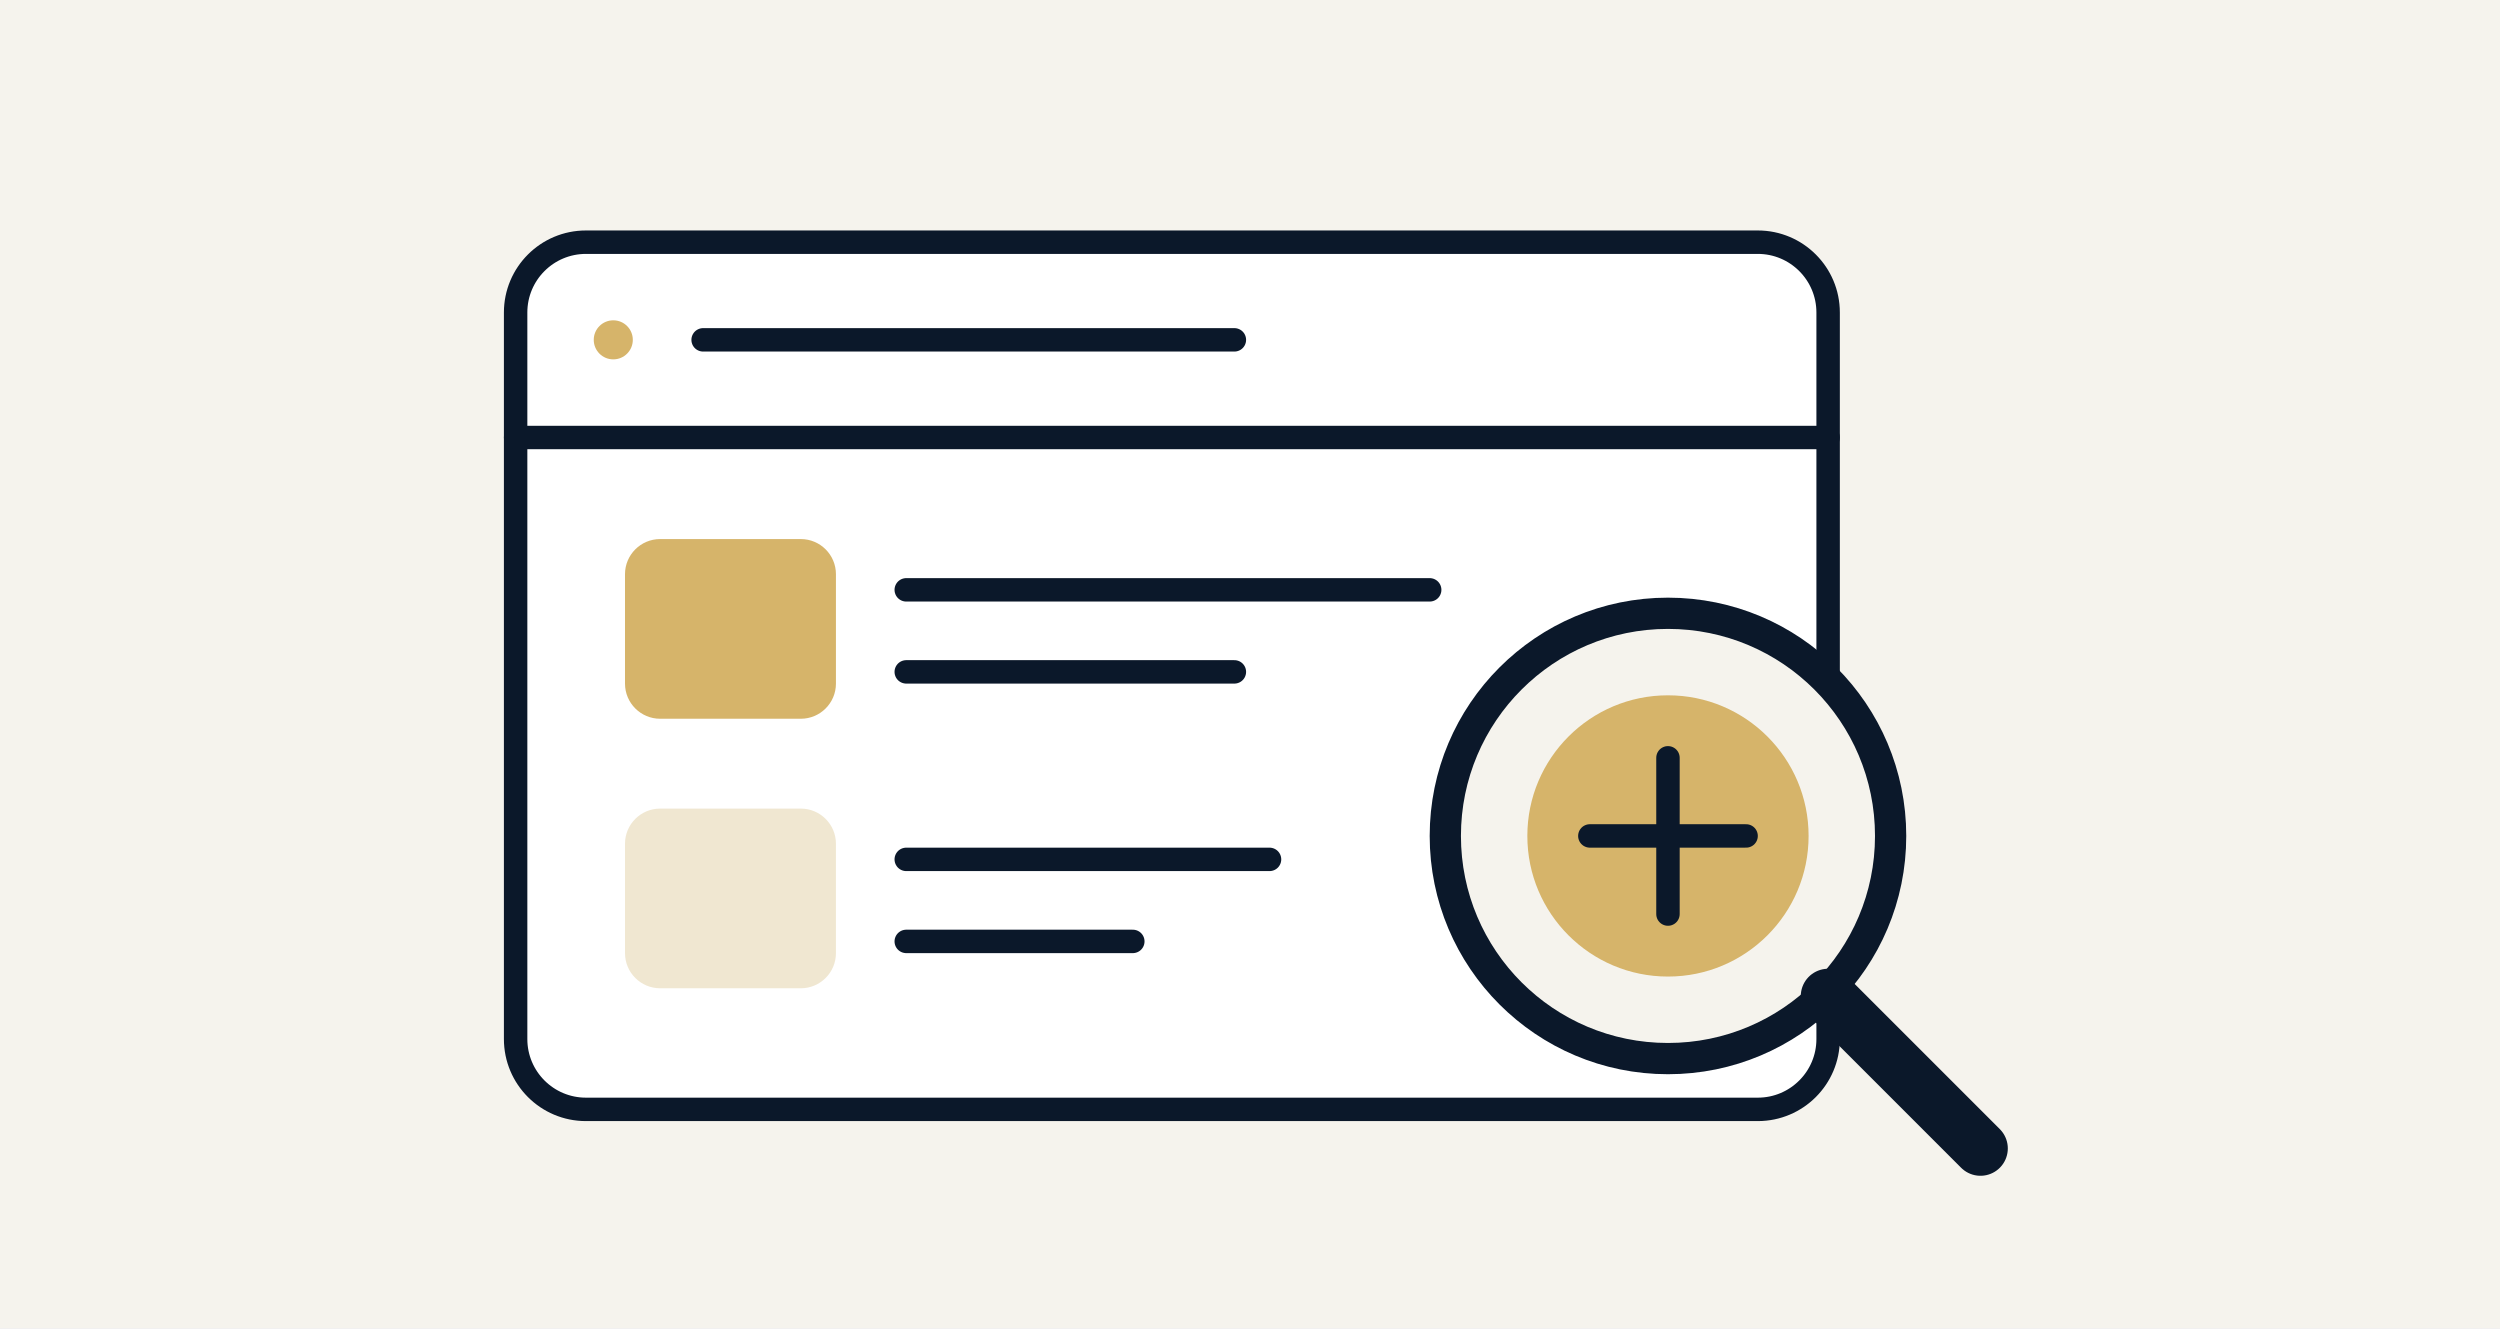
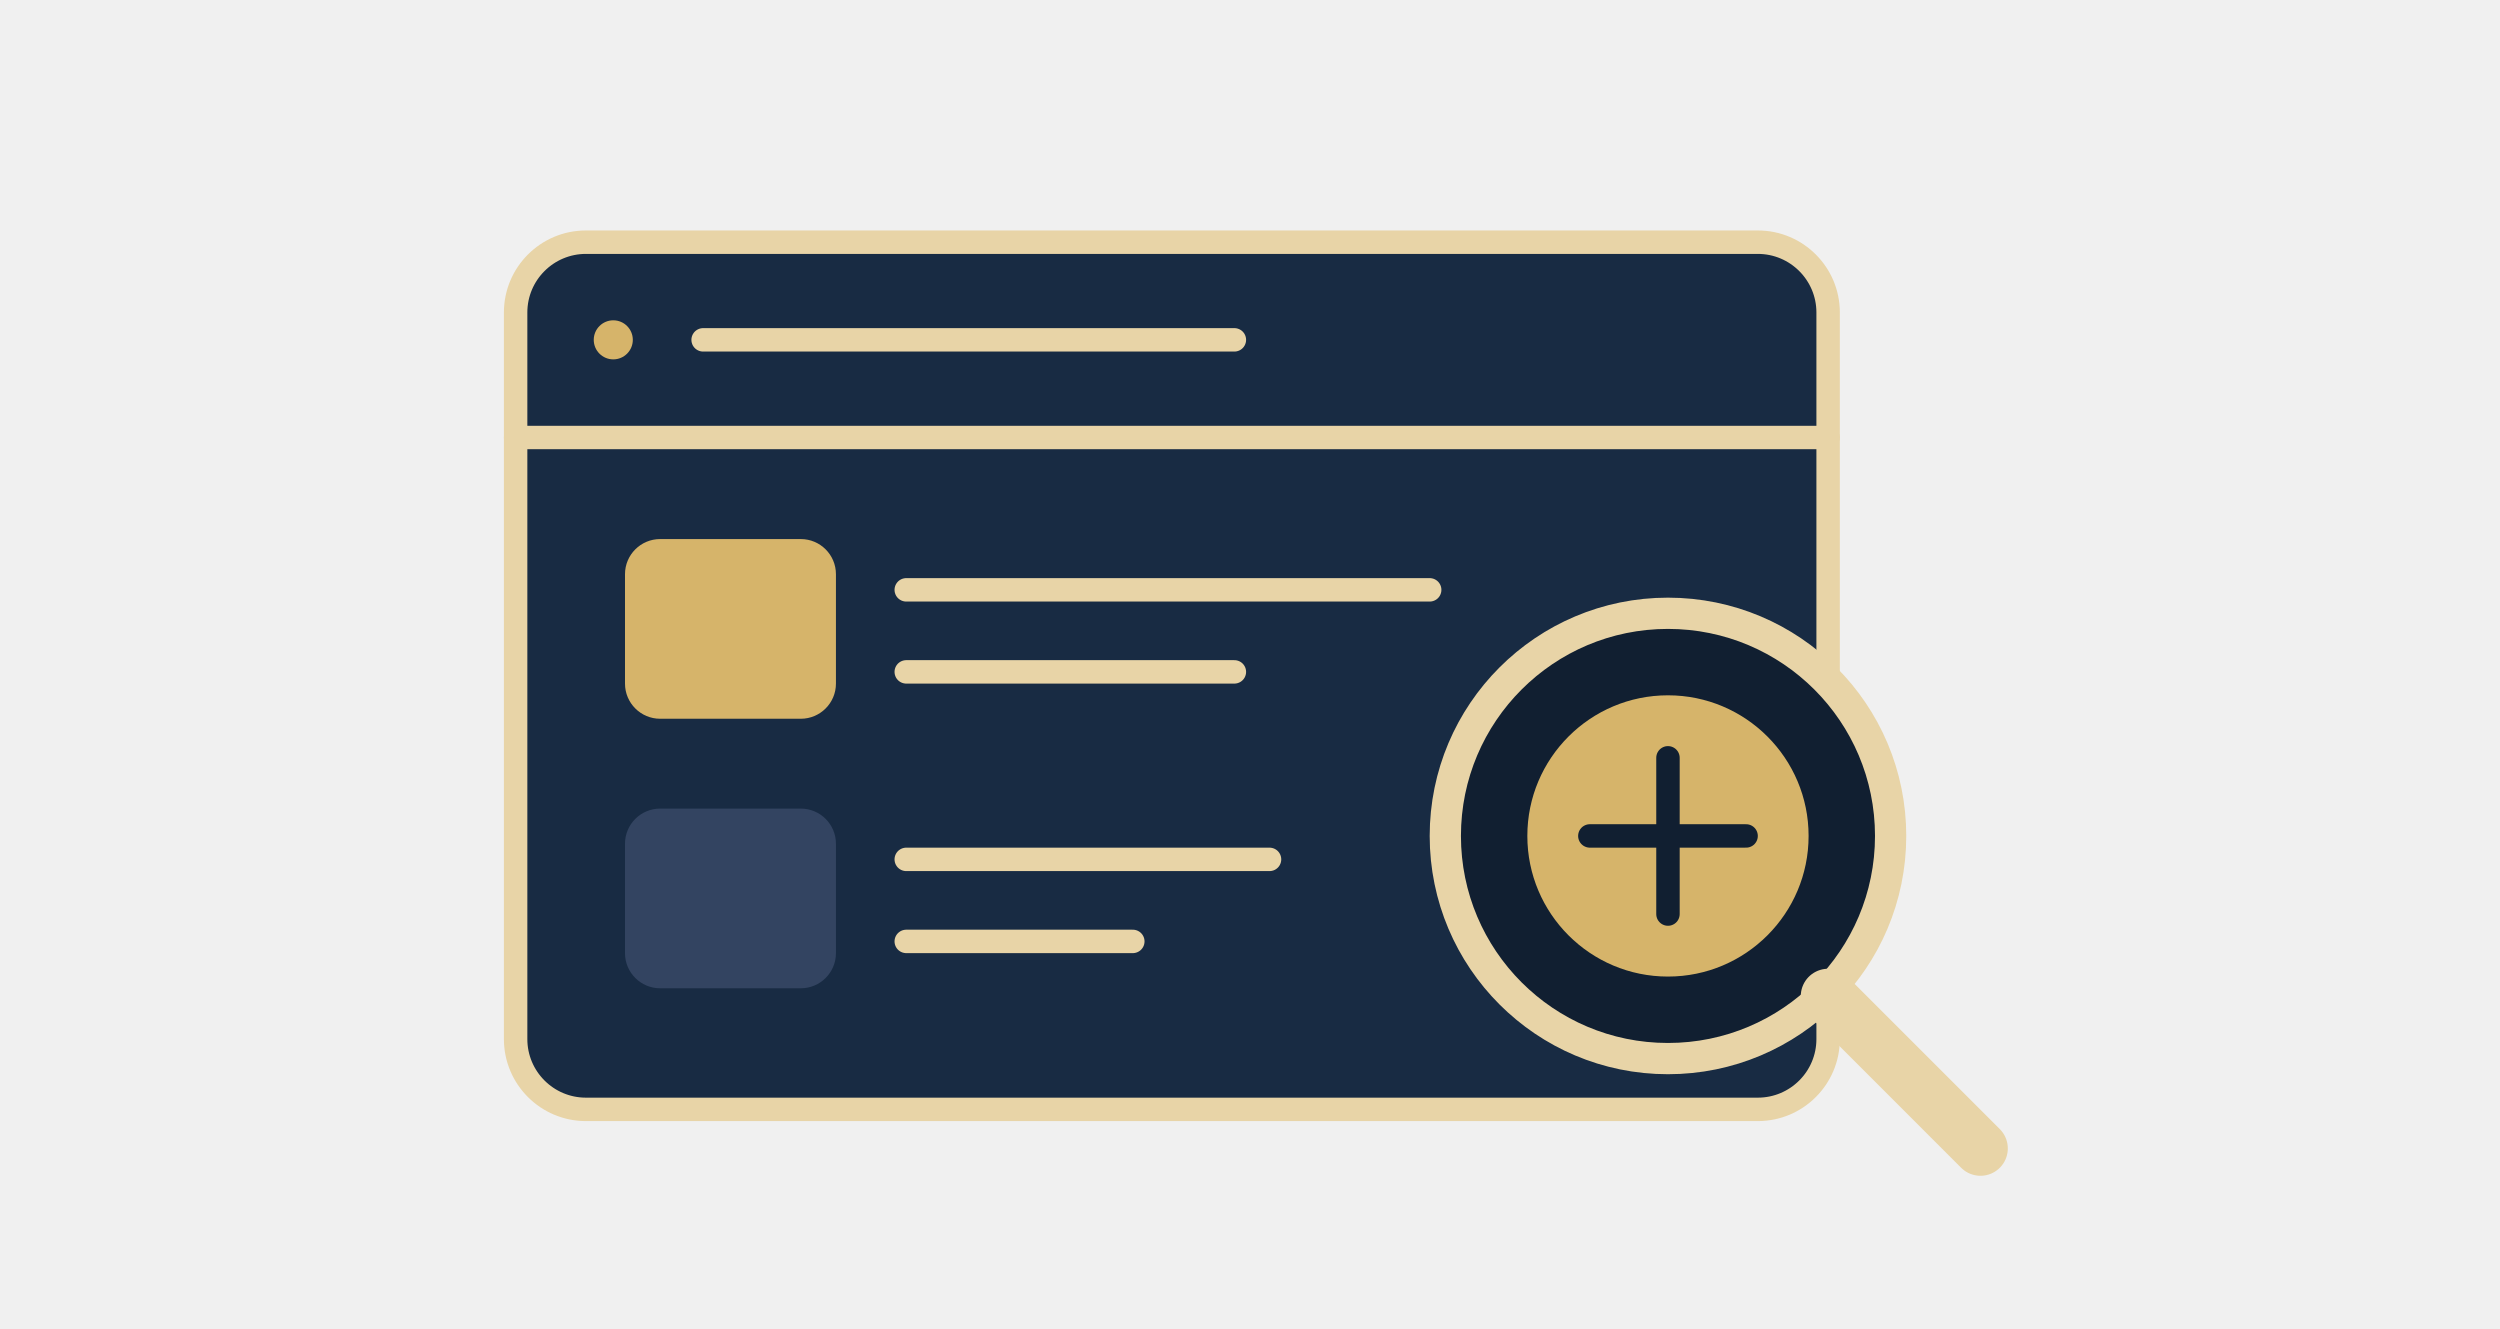
<svg xmlns="http://www.w3.org/2000/svg" width="640" height="340" viewBox="0 0 640 340" fill="none">
-   <rect width="640" height="340" fill="#F5F3ED" />
  <g stroke-linecap="round" stroke-linejoin="round">
-     <rect x="132" y="62" width="336" height="222" rx="18" fill="#FFFFFF" stroke="#0B182A" stroke-width="6" />
-     <path d="M132 112H468" stroke="#0B182A" stroke-width="6" />
+     <rect x="132" y="62" width="336" height="222" rx="18" fill="#182B43" stroke="#E8D4A7" stroke-width="6" />
+     <path d="M132 112H468" stroke="#E8D4A7" stroke-width="6" />
    <circle cx="157" cy="87" r="5" fill="#D6B46A" />
-     <path d="M180 87H316" stroke="#0B182A" stroke-width="6" />
+     <path d="M180 87H316" stroke="#E8D4A7" stroke-width="6" />
    <rect x="160" y="138" width="54" height="46" rx="9" fill="#D6B46A" />
-     <path d="M232 151H366M232 172H316" stroke="#0B182A" stroke-width="6" />
-     <rect x="160" y="207" width="54" height="46" rx="9" fill="#F0E7D1" />
-     <path d="M232 220H325M232 241H290" stroke="#0B182A" stroke-width="6" />
-     <circle cx="427" cy="214" r="57" fill="#F5F3ED" stroke="#0B182A" stroke-width="8" />
-     <path d="M468 255L507 294" stroke="#0B182A" stroke-width="14" />
+     <path d="M232 151H366M232 172H316" stroke="#E8D4A7" stroke-width="6" />
+     <rect x="160" y="207" width="54" height="46" rx="9" fill="#334461" />
+     <path d="M232 220H325M232 241H290" stroke="#E8D4A7" stroke-width="6" />
+     <circle cx="427" cy="214" r="57" fill="#111F31" stroke="#E8D4A7" stroke-width="8" />
+     <path d="M468 255L507 294" stroke="#E8D4A7" stroke-width="14" />
    <circle cx="427" cy="214" r="36" fill="#D6B46A" />
-     <path d="M407 214H447M427 194V234" stroke="#0B182A" stroke-width="6" />
+     <path d="M407 214H447M427 194V234" stroke="#111F31" stroke-width="6" />
  </g>
</svg>
